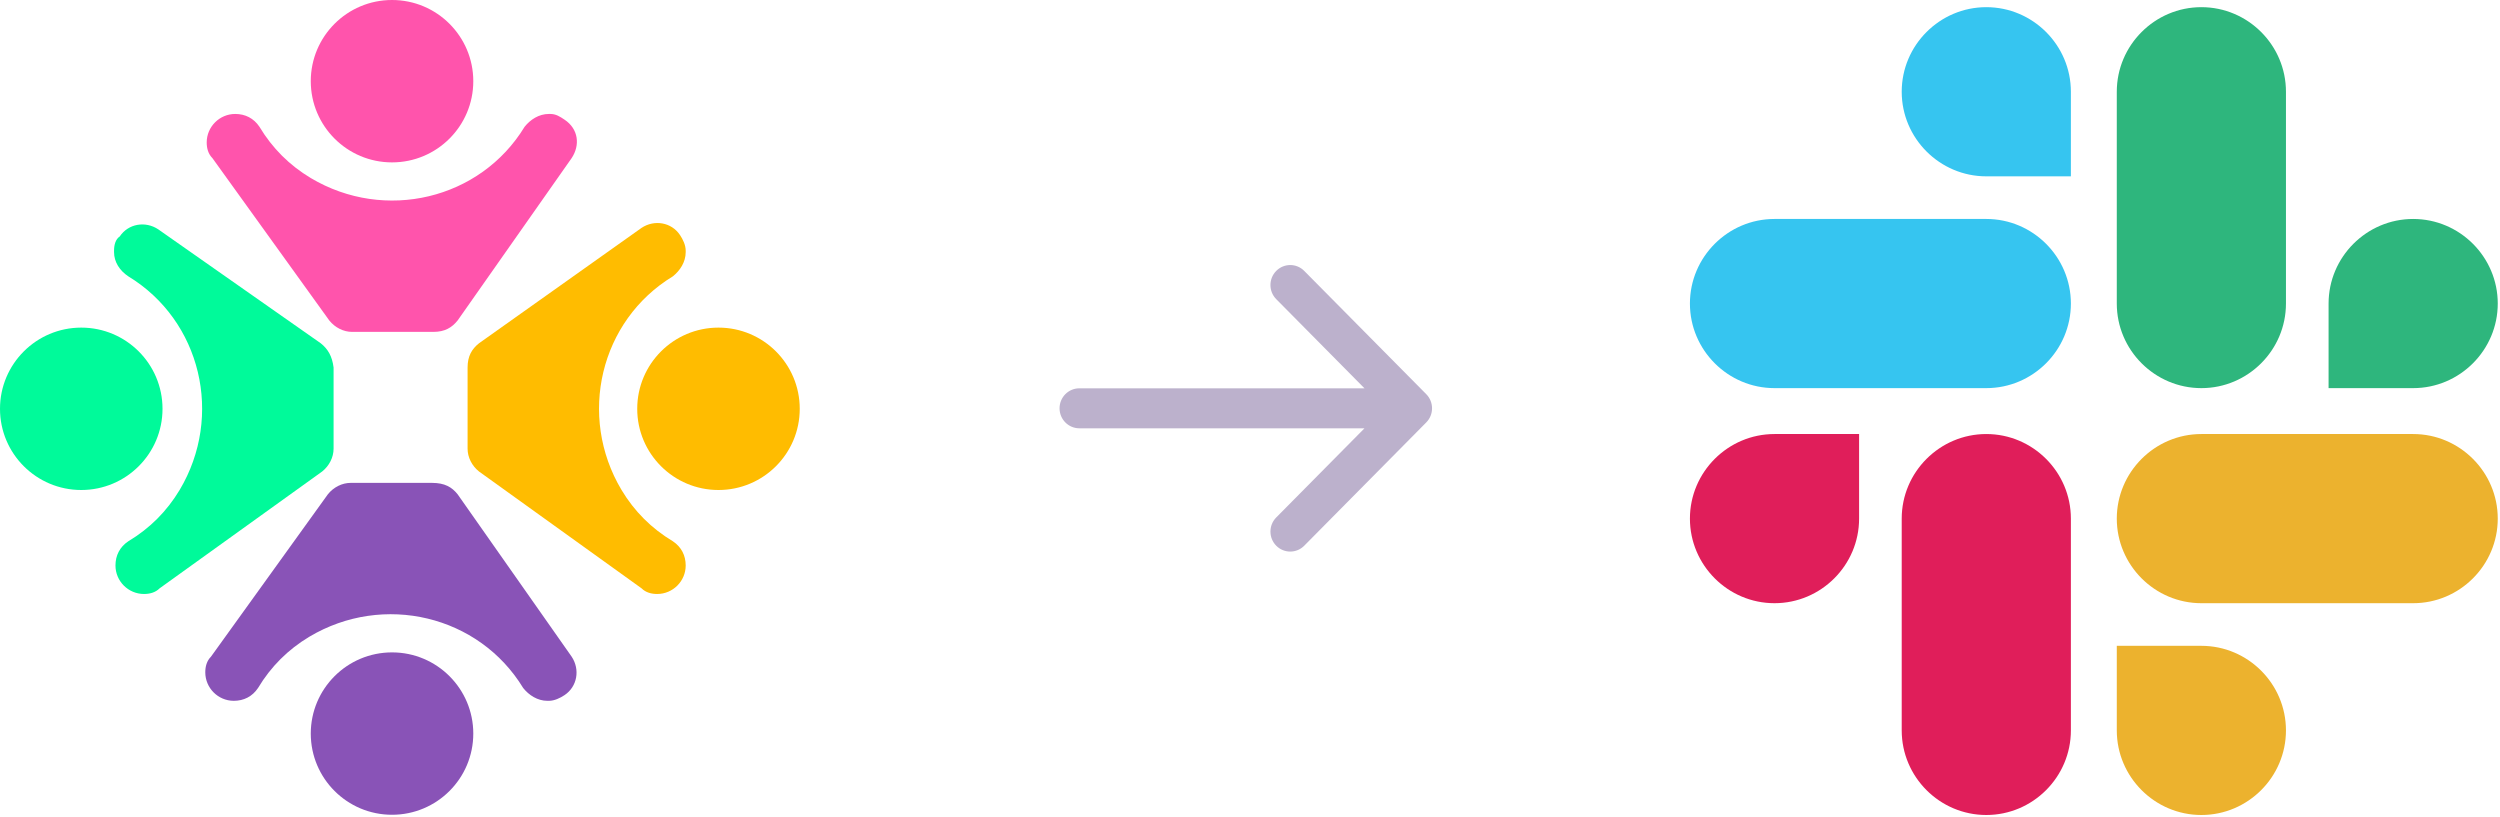
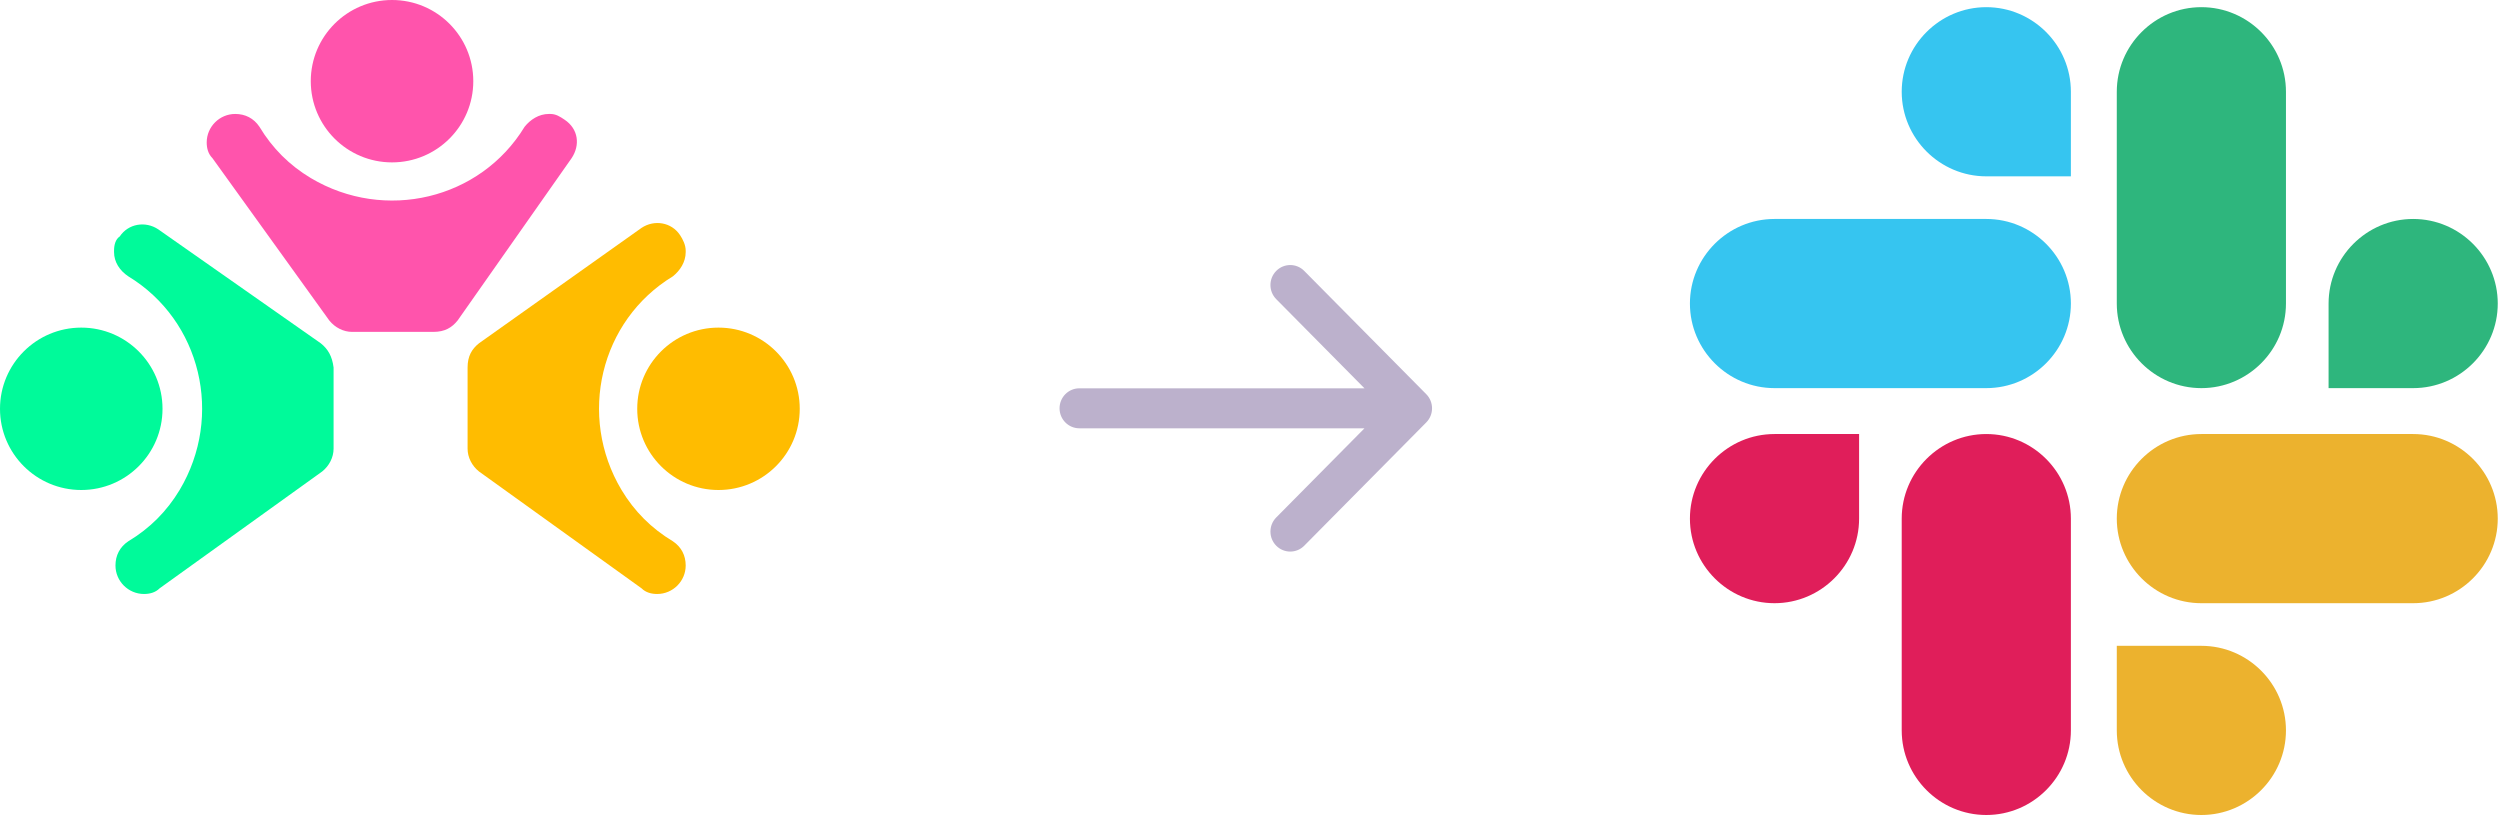
<svg xmlns="http://www.w3.org/2000/svg" width="349" height="114" viewBox="0 0 349 114" fill="none">
  <path d="M259.53 72.399C259.53 78.898 254.221 84.207 247.721 84.207C241.222 84.207 235.913 78.898 235.913 72.399C235.913 65.9 241.222 60.591 247.721 60.591H259.53V72.399Z" fill="#E01E5A" />
  <path d="M265.479 72.399C265.479 65.9 270.788 60.591 277.288 60.591C283.787 60.591 289.096 65.9 289.096 72.399V101.965C289.096 108.465 283.787 113.774 277.288 113.774C270.788 113.774 265.479 108.465 265.479 101.965V72.399Z" fill="#E01E5A" />
  <path d="M277.288 24.617C270.789 24.617 265.479 19.307 265.479 12.808C265.479 6.309 270.789 1 277.288 1C283.787 1 289.096 6.309 289.096 12.808V24.617H277.288Z" fill="#36C5F0" />
  <path d="M277.288 30.567C283.787 30.567 289.096 35.876 289.096 42.375C289.096 48.874 283.787 54.183 277.288 54.183H247.721C241.222 54.183 235.913 48.874 235.913 42.375C235.913 35.876 241.222 30.567 247.721 30.567H277.288Z" fill="#36C5F0" />
  <path d="M325.07 42.375C325.07 35.876 330.379 30.567 336.878 30.567C343.377 30.567 348.687 35.876 348.687 42.375C348.687 48.874 343.377 54.183 336.878 54.183H325.07V42.375Z" fill="#2EB67D" />
  <path d="M319.12 42.375C319.12 48.874 313.811 54.183 307.312 54.183C300.813 54.183 295.503 48.874 295.503 42.375V12.808C295.503 6.309 300.813 1 307.312 1C313.811 1 319.12 6.309 319.12 12.808V42.375Z" fill="#2EB67D" />
  <path d="M307.312 90.157C313.811 90.157 319.12 95.466 319.12 101.965C319.12 108.465 313.811 113.774 307.312 113.774C300.813 113.774 295.504 108.465 295.504 101.965V90.157H307.312Z" fill="#ECB22E" />
  <path d="M307.312 84.207C300.813 84.207 295.504 78.898 295.504 72.399C295.504 65.9 300.813 60.591 307.312 60.591H336.879C343.378 60.591 348.687 65.9 348.687 72.399C348.687 78.898 343.378 84.207 336.879 84.207H307.312Z" fill="#ECB22E" />
  <path d="M54.727 22.669C60.992 22.669 66.071 17.594 66.071 11.334C66.071 5.075 60.992 0 54.727 0C48.462 0 43.384 5.075 43.384 11.334C43.384 17.594 48.462 22.669 54.727 22.669Z" fill="#FF54AC" />
  <path d="M63.882 44.741L79.802 22.072C80.996 20.283 80.777 18.015 78.807 16.703C78.168 16.278 77.613 15.908 76.817 15.908H76.618C75.225 15.908 74.031 16.703 73.235 17.698C67.066 27.839 53.732 31.021 43.384 24.856C40.399 23.067 38.011 20.68 36.219 17.698C35.423 16.505 34.229 15.908 32.836 15.908C30.647 15.908 28.856 17.698 28.856 19.885C28.856 20.68 29.055 21.476 29.652 22.072L45.971 44.741C46.767 45.735 47.961 46.332 49.155 46.332H60.499C62.091 46.332 63.086 45.735 63.882 44.741Z" fill="#FF54AC" />
-   <path d="M54.727 113.742C60.992 113.742 66.071 108.667 66.071 102.408C66.071 96.148 60.992 91.073 54.727 91.073C48.462 91.073 43.384 96.148 43.384 102.408C43.384 108.667 48.462 113.742 54.727 113.742Z" fill="#8953B7" />
-   <path d="M63.882 69.001L79.802 91.67C80.997 93.459 80.599 95.846 78.808 97.039C78.21 97.436 77.414 97.834 76.618 97.834H76.419C75.026 97.834 73.832 97.039 73.036 96.044C66.867 85.903 53.533 82.722 43.185 88.886C40.2 90.675 37.812 93.062 36.021 96.044C35.224 97.238 34.031 97.834 32.637 97.834C30.448 97.834 28.657 96.044 28.657 93.857C28.657 93.062 28.856 92.266 29.453 91.67L45.772 69.001C46.568 68.007 47.762 67.41 48.956 67.41H60.3C62.091 67.41 63.086 68.007 63.882 69.001Z" fill="#8953B7" />
+   <path d="M54.727 113.742C60.992 113.742 66.071 108.667 66.071 102.408C66.071 96.148 60.992 91.073 54.727 91.073C48.462 91.073 43.384 96.148 43.384 102.408C43.384 108.667 48.462 113.742 54.727 113.742Z" fill="$primary" />
+   <path d="M63.882 69.001L79.802 91.67C80.997 93.459 80.599 95.846 78.808 97.039C78.21 97.436 77.414 97.834 76.618 97.834H76.419C75.026 97.834 73.832 97.039 73.036 96.044C66.867 85.903 53.533 82.722 43.185 88.886C40.2 90.675 37.812 93.062 36.021 96.044C35.224 97.238 34.031 97.834 32.637 97.834C30.448 97.834 28.657 96.044 28.657 93.857C28.657 93.062 28.856 92.266 29.453 91.67L45.772 69.001C46.568 68.007 47.762 67.41 48.956 67.41H60.3C62.091 67.41 63.086 68.007 63.882 69.001Z" fill="$primary" />
  <path d="M11.344 68.404C17.608 68.404 22.687 63.33 22.687 57.07C22.687 50.81 17.608 45.735 11.344 45.735C5.079 45.735 0 50.81 0 57.07C0 63.33 5.079 68.404 11.344 68.404Z" fill="#00FA9A" />
  <path d="M44.777 47.923L22.09 32.015C20.299 30.822 17.911 31.219 16.717 33.009C16.12 33.407 15.921 34.202 15.921 34.998V35.196C15.921 36.588 16.717 37.781 17.911 38.577C28.06 44.741 31.244 58.064 25.075 68.404C23.284 71.387 20.896 73.773 17.911 75.563C16.717 76.358 16.12 77.551 16.12 78.943C16.12 81.131 17.911 82.92 20.1 82.92C20.896 82.92 21.692 82.722 22.289 82.125L44.976 65.819C45.971 65.024 46.568 63.831 46.568 62.638V51.303C46.369 49.712 45.772 48.718 44.777 47.923Z" fill="#00FA9A" />
  <path d="M100.3 68.404C106.565 68.404 111.644 63.33 111.644 57.07C111.644 50.81 106.565 45.735 100.3 45.735C94.035 45.735 88.957 50.81 88.957 57.07C88.957 63.33 94.035 68.404 100.3 68.404Z" fill="#FFBC00" />
  <path d="M66.867 47.923L89.554 31.816C91.345 30.623 93.733 31.021 94.927 32.81C95.325 33.407 95.723 34.202 95.723 34.998V35.196C95.723 36.588 94.927 37.782 93.932 38.577C83.782 44.741 80.598 58.064 86.768 68.404C88.559 71.387 90.947 73.773 93.932 75.563C95.126 76.358 95.723 77.551 95.723 78.943C95.723 81.131 93.932 82.92 91.743 82.92C90.947 82.92 90.151 82.722 89.554 82.125L66.867 65.819C65.872 65.024 65.275 63.831 65.275 62.638V51.303C65.275 49.712 65.872 48.718 66.867 47.923Z" fill="#FFBC00" />
  <path d="M150.676 54.209L190.482 54.209L178.164 41.764C177.085 40.675 177.085 38.907 178.164 37.818C179.243 36.727 180.992 36.727 182.07 37.818L199.104 55.026C200.183 56.116 200.183 57.884 199.104 58.973L182.07 76.183C181.531 76.728 180.824 77 180.117 77C179.41 77 178.703 76.728 178.164 76.183C177.085 75.093 177.085 73.326 178.164 72.236L190.482 59.791L150.676 59.791C149.151 59.791 147.914 58.541 147.914 57C147.914 55.459 149.151 54.209 150.676 54.209Z" fill="#BCB1CC" />
</svg>
